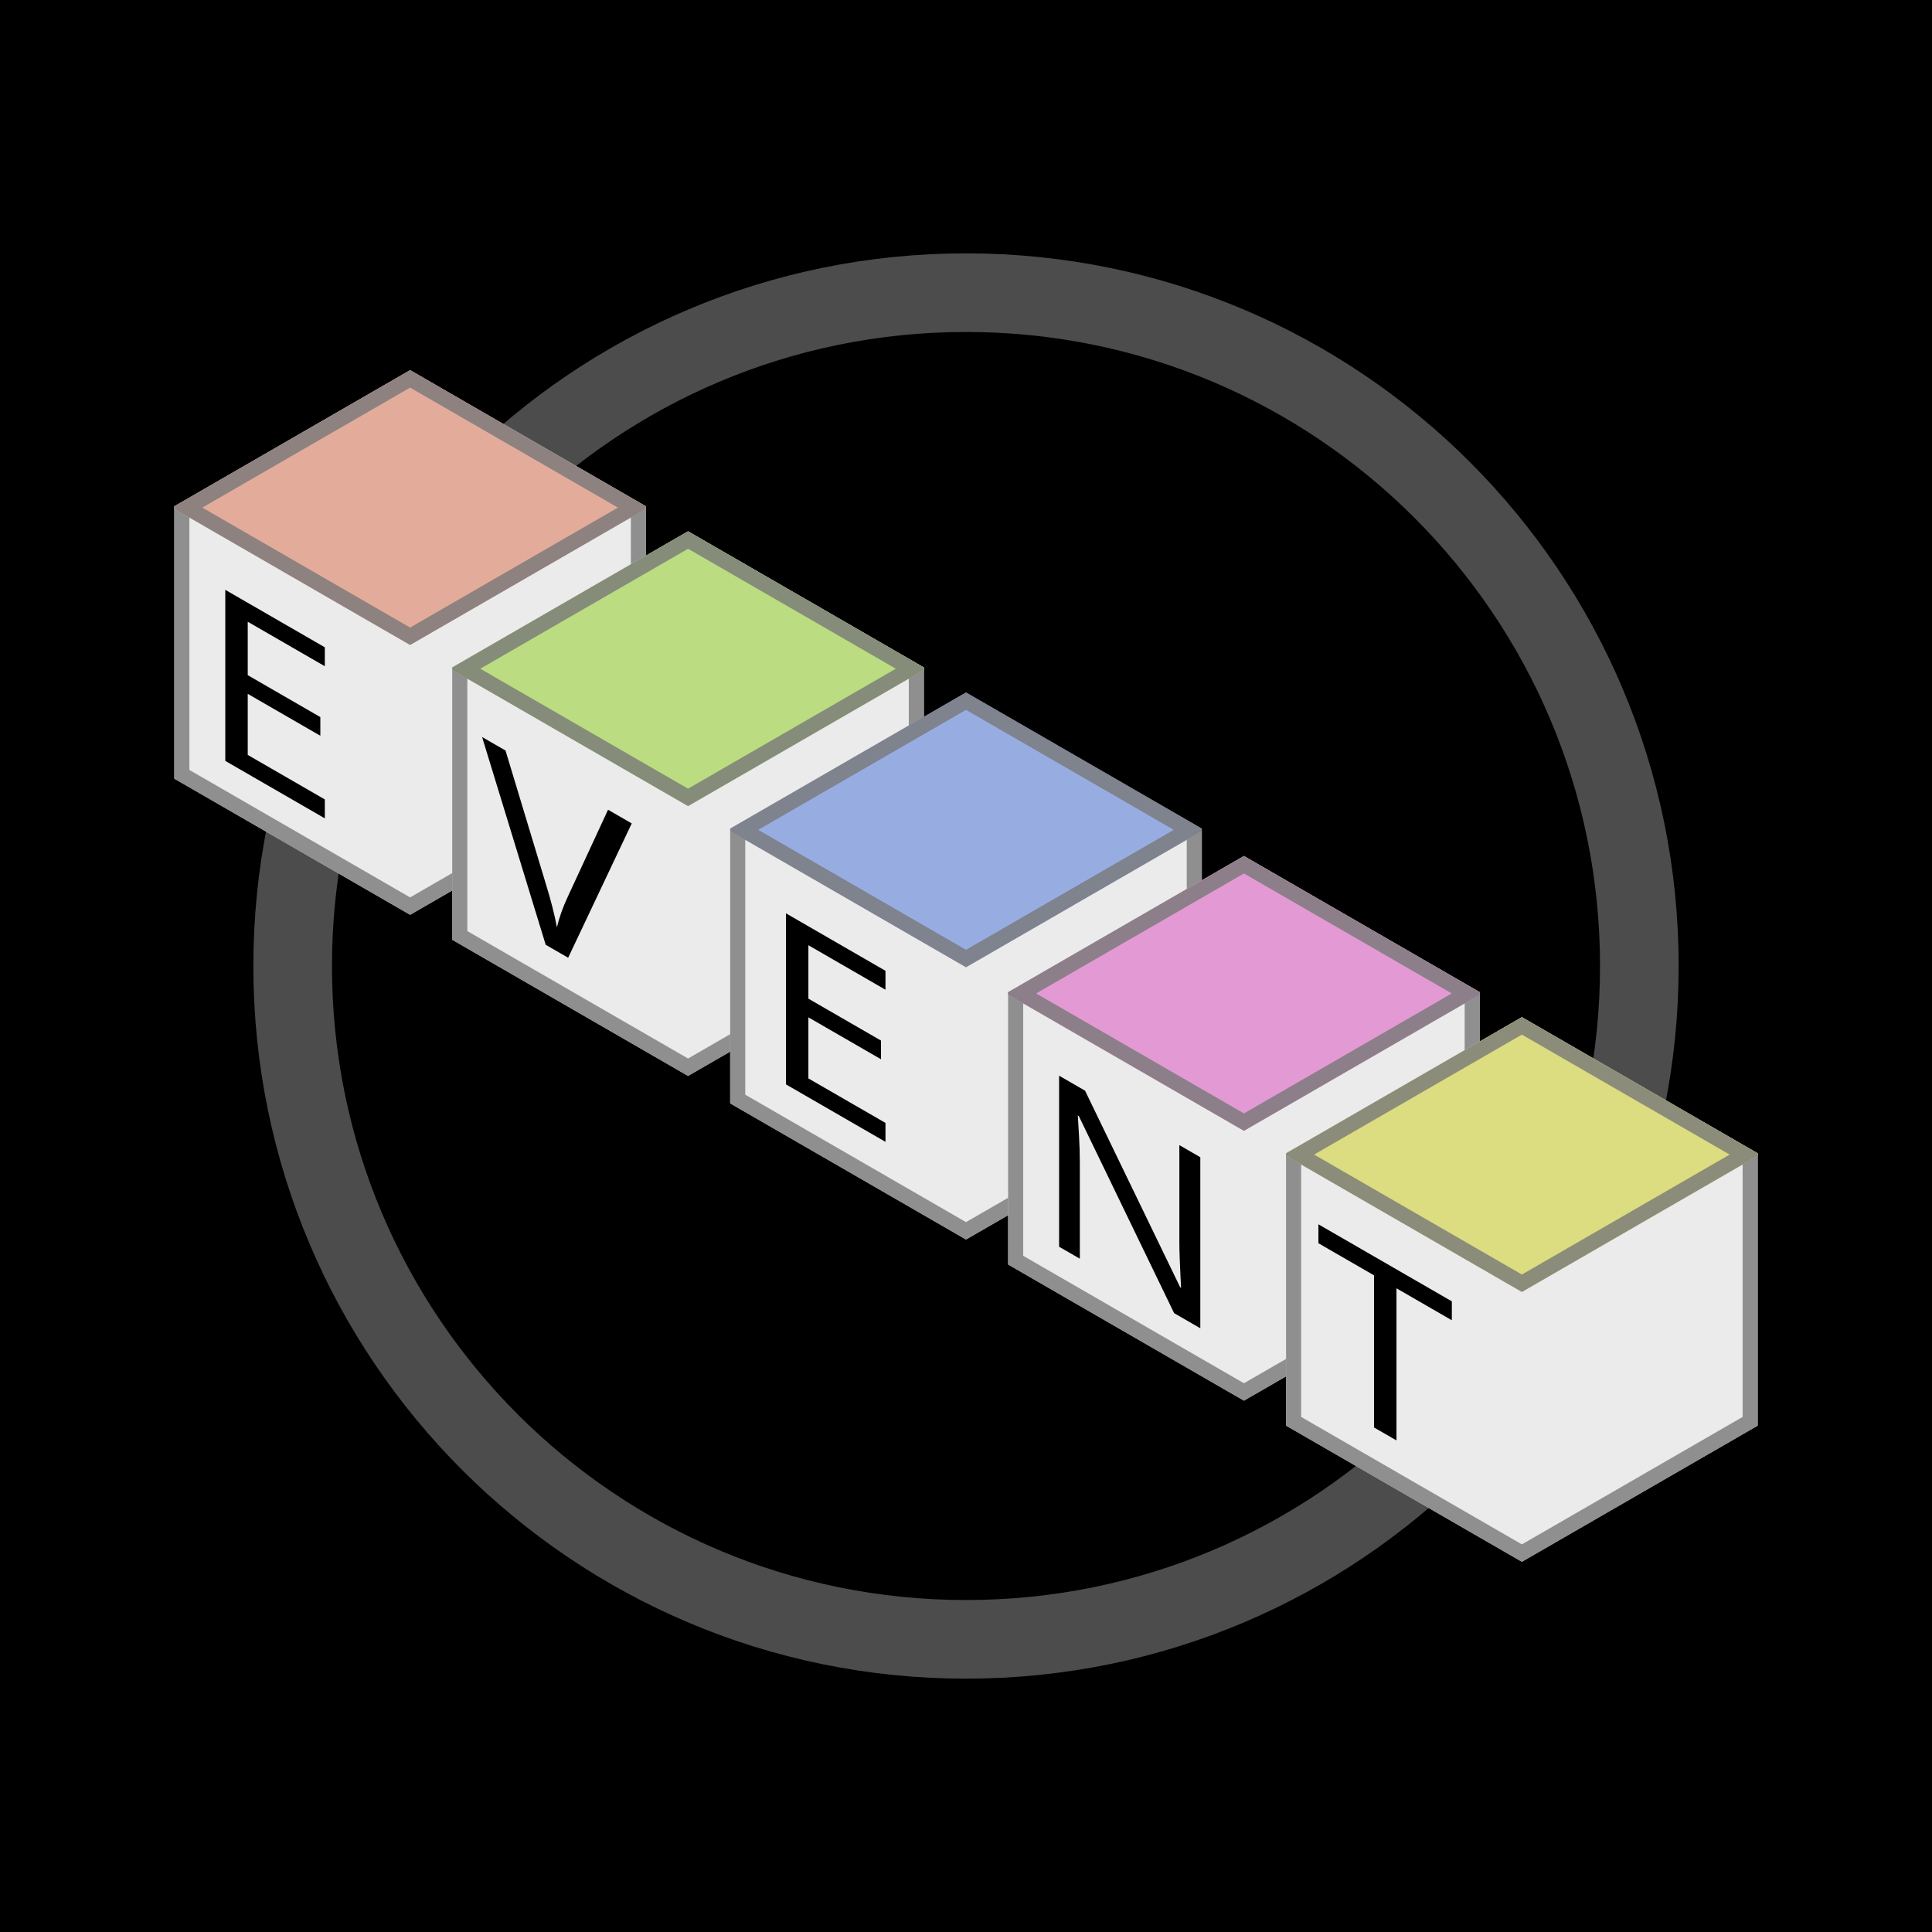
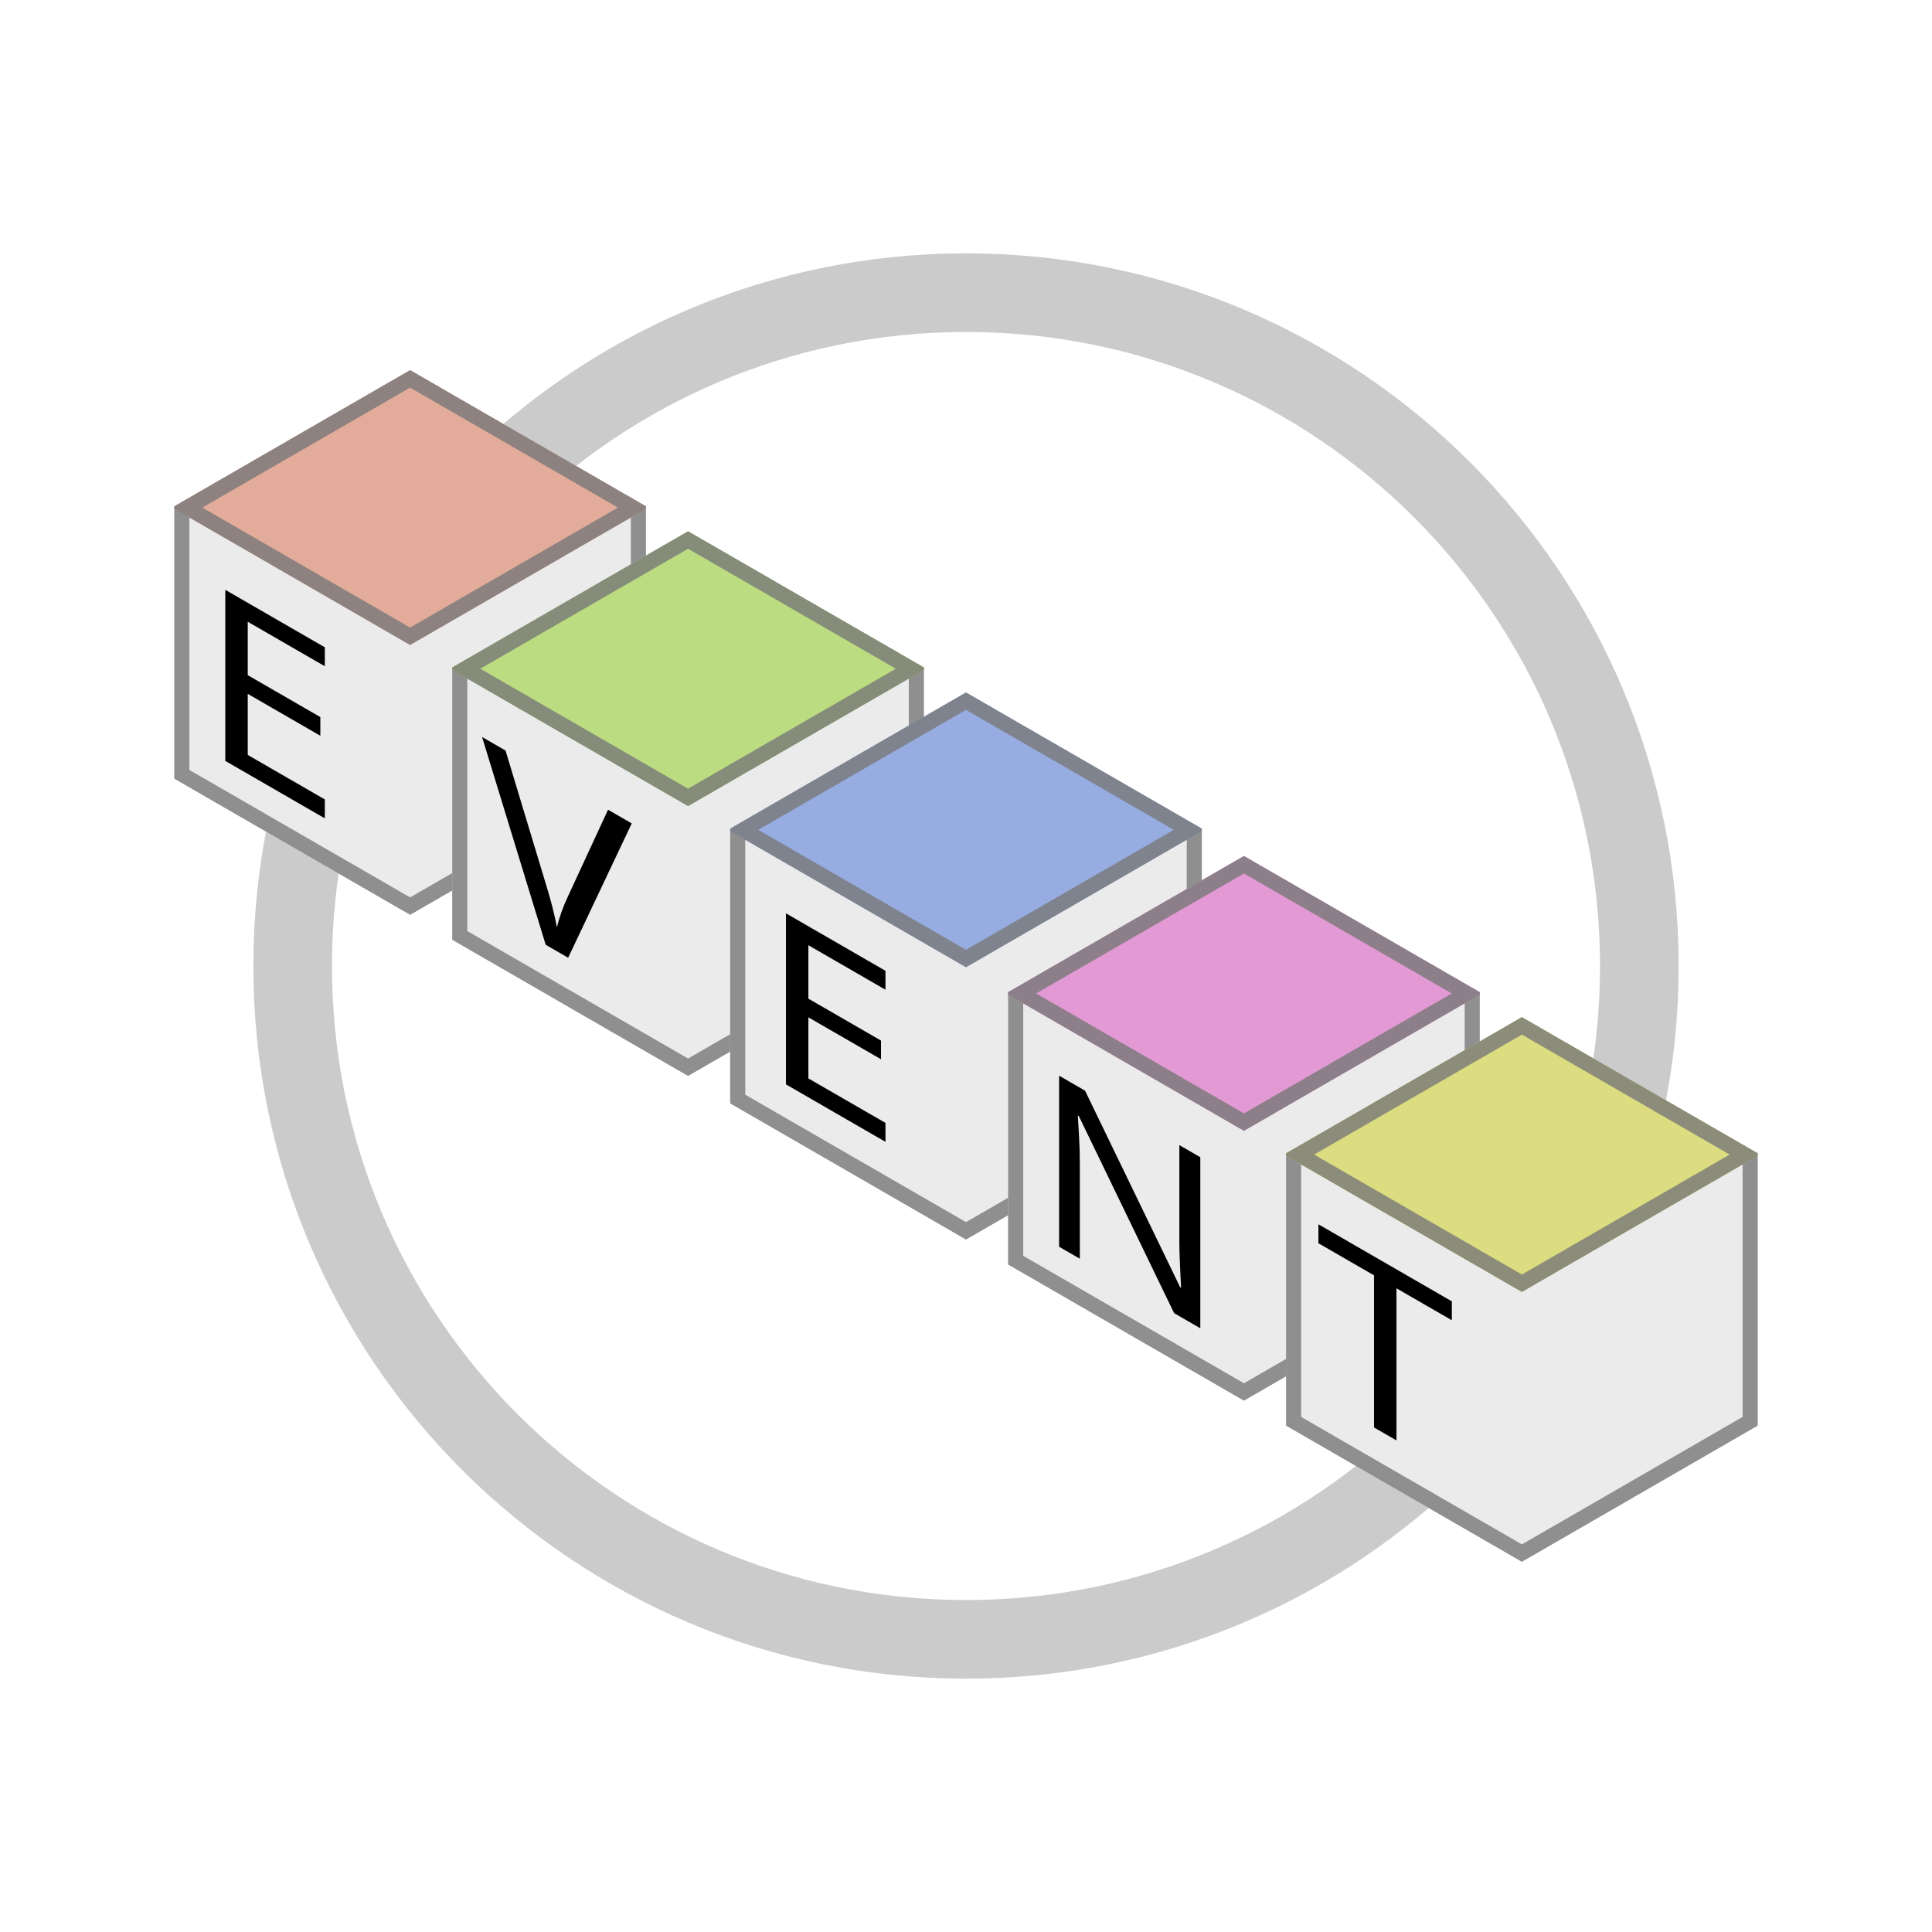
<svg xmlns="http://www.w3.org/2000/svg" width="100%" height="100%" viewBox="0 0 1024 1024" version="1.1" xml:space="preserve" style="fill-rule:evenodd;clip-rule:evenodd;stroke-linecap:round;stroke-linejoin:round;stroke-miterlimit:1.5;">
-   <g transform="matrix(1,0,0,1,79.1605,-30.6584)">
-     <rect x="-200.092" y="-96.813" width="1306.92" height="1234.96" />
-     <path d="M1106.83,-96.813L-200.092,-96.813L-200.092,1138.15L1106.83,1138.15L1106.83,-96.813ZM1104.75,-94.73L1104.75,1136.06C1104.75,1136.06 -198.008,1136.06 -198.008,1136.06C-198.008,1136.06 -198.008,-94.73 -198.008,-94.73L1104.75,-94.73Z" />
-   </g>
  <g transform="matrix(3.04845,0,0,3.04845,-62.7574,-669.975)">
    <circle cx="188.541" cy="387.73" r="117.071" style="fill:none;stroke:rgb(153,153,153);stroke-opacity:0.5;stroke-width:13.67px;" />
  </g>
  <g transform="matrix(0.838373,0,0,0.838373,-15.961,33.3491)">
    <g transform="matrix(0.321399,0,0,0.321399,62.633,176.6)">
      <path d="M671.074,54.955L1134.95,322.777L1134.95,858.421L671.074,1126.24L207.193,858.421L207.193,322.777L671.074,54.955Z" style="fill:rgb(235,235,235);" />
      <path d="M671.074,54.955L1134.95,322.777L1134.95,858.421L671.074,1126.24L207.193,858.421L207.193,322.777L671.074,54.955ZM671.074,89.238L1105.27,339.919C1105.27,339.919 1105.27,841.279 1105.27,841.279C1105.27,841.279 671.074,1091.96 671.074,1091.96C671.074,1091.96 236.883,841.279 236.883,841.279C236.883,841.279 236.883,339.919 236.883,339.919L671.074,89.238Z" style="fill:rgb(120,120,120);fill-opacity:0.8;" />
    </g>
    <g transform="matrix(0.321399,0,0,0.321399,62.633,176.6)">
      <path d="M671.074,54.955L1134.95,322.777L1134.95,327.636L671.074,595.458L207.193,327.636L207.193,322.777L671.074,54.955Z" style="fill:rgb(227,172,154);" />
      <path d="M671.074,54.955L1134.95,322.777L1134.95,327.636L671.074,595.458L207.193,327.636L207.193,322.777L671.074,54.955ZM262.365,325.207L671.074,561.175L1079.78,325.207L671.074,89.238L262.365,325.207Z" style="fill:rgb(120,120,120);fill-opacity:0.8;" />
    </g>
    <g transform="matrix(0.866025,0.5,-6.93889e-17,0.831744,-197.209,0.498235)">
      <text x="396.503px" y="280.954px" style="font-family:'HiraMaruPro-W4', 'Hiragino Maru Gothic Pro', sans-serif;font-size:182.101px;">E</text>
    </g>
  </g>
  <g transform="matrix(0.838373,0,0,0.838373,-135.482,118.75)">
    <g transform="matrix(0.321399,0,0,0.321399,380.911,176.6)">
      <path d="M671.074,54.955L1134.95,322.777L1134.95,858.421L671.074,1126.24L207.193,858.421L207.193,322.777L671.074,54.955Z" style="fill:rgb(235,235,235);" />
      <path d="M671.074,54.955L1134.95,322.777L1134.95,858.421L671.074,1126.24L207.193,858.421L207.193,322.777L671.074,54.955ZM671.074,89.238L1105.27,339.919C1105.27,339.919 1105.27,841.279 1105.27,841.279C1105.27,841.279 671.074,1091.96 671.074,1091.96C671.074,1091.96 236.883,841.279 236.883,841.279C236.883,841.279 236.883,339.919 236.883,339.919L671.074,89.238Z" style="fill:rgb(120,120,120);fill-opacity:0.8;" />
    </g>
    <g transform="matrix(0.321399,0,0,0.321399,380.911,176.6)">
      <path d="M671.074,54.955L1134.95,322.777L1134.95,327.636L671.074,595.458L207.193,327.636L207.193,322.777L671.074,54.955Z" style="fill:rgb(187,220,128);" />
      <path d="M671.074,54.955L1134.95,322.777L1134.95,327.636L671.074,595.458L207.193,327.636L207.193,322.777L671.074,54.955ZM262.365,325.207L671.074,561.175L1079.78,325.207L671.074,89.238L262.365,325.207Z" style="fill:rgb(120,120,120);fill-opacity:0.8;" />
    </g>
    <g transform="matrix(0.866025,0.5,-6.93889e-17,0.831744,122.992,0.498235)">
      <text x="396.503px" y="280.954px" style="font-family:'HiraMaruPro-W4', 'Hiragino Maru Gothic Pro', sans-serif;font-size:182.101px;">V</text>
    </g>
  </g>
  <g transform="matrix(0.838373,0,0,0.838373,-113.162,-38.6448)">
    <g transform="matrix(0.321399,0,0,0.321399,530.002,467.765)">
      <path d="M671.074,54.955L1134.95,322.777L1134.95,858.421L671.074,1126.24L207.193,858.421L207.193,322.777L671.074,54.955Z" style="fill:rgb(235,235,235);" />
      <path d="M671.074,54.955L1134.95,322.777L1134.95,858.421L671.074,1126.24L207.193,858.421L207.193,322.777L671.074,54.955ZM671.074,89.238L1105.27,339.919C1105.27,339.919 1105.27,841.279 1105.27,841.279C1105.27,841.279 671.074,1091.96 671.074,1091.96C671.074,1091.96 236.883,841.279 236.883,841.279C236.883,841.279 236.883,339.919 236.883,339.919L671.074,89.238Z" style="fill:rgb(120,120,120);fill-opacity:0.8;" />
    </g>
    <g transform="matrix(0.866025,0.5,-6.93889e-17,0.831744,273.179,290.883)">
      <text x="396.503px" y="280.954px" style="font-family:'HiraMaruPro-W4', 'Hiragino Maru Gothic Pro', sans-serif;font-size:182.101px;">E</text>
    </g>
    <g transform="matrix(0.321399,0,0,0.321399,530.002,466.203)">
      <path d="M671.074,54.955L1134.95,322.777L1134.95,327.636L671.074,595.458L207.193,327.636L207.193,322.777L671.074,54.955Z" style="fill:rgb(151,173,226);" />
      <path d="M671.074,54.955L1134.95,322.777L1134.95,327.636L671.074,595.458L207.193,327.636L207.193,322.777L671.074,54.955ZM262.365,325.207L671.074,561.175L1079.78,325.207L671.074,89.238L262.365,325.207Z" style="fill:rgb(120,120,120);fill-opacity:0.8;" />
    </g>
  </g>
  <g transform="matrix(0.838373,0,0,0.838373,425.982,290.861)">
    <g transform="matrix(0.321399,0,0,0.321399,62.633,176.6)">
      <path d="M671.074,54.955L1134.95,322.777L1134.95,858.421L671.074,1126.24L207.193,858.421L207.193,322.777L671.074,54.955Z" style="fill:rgb(235,235,235);" />
      <path d="M671.074,54.955L1134.95,322.777L1134.95,858.421L671.074,1126.24L207.193,858.421L207.193,322.777L671.074,54.955ZM671.074,89.238C671.074,89.238 1027.55,295.048 1105.27,339.919C1105.27,339.919 1105.27,841.279 1105.27,841.279C1105.27,841.279 671.074,1091.96 671.074,1091.96C671.074,1091.96 236.883,841.279 236.883,841.279C236.883,841.279 236.883,339.919 236.883,339.919L671.074,89.238Z" style="fill:rgb(120,120,120);fill-opacity:0.8;" />
    </g>
    <g transform="matrix(0.321399,0,0,0.321399,62.633,176.6)">
      <path d="M671.074,54.955L1134.95,322.777L1134.95,327.636L671.074,595.458L207.193,327.636L207.193,322.777L671.074,54.955Z" style="fill:rgb(227,154,212);" />
      <path d="M671.074,54.955L1134.95,322.777L1134.95,327.636L671.074,595.458L207.193,327.636L207.193,322.777L671.074,54.955ZM262.365,325.207L671.074,561.175L1079.78,325.207L671.074,89.238L262.365,325.207Z" style="fill:rgb(120,120,120);fill-opacity:0.8;" />
    </g>
    <g transform="matrix(0.866025,0.5,-6.93889e-17,0.831744,-197.209,0.498235)">
      <text x="396.503px" y="280.954px" style="font-family:'HiraMaruPro-W4', 'Hiragino Maru Gothic Pro', sans-serif;font-size:182.101px;">N</text>
    </g>
  </g>
  <g transform="matrix(0.838373,0,0,0.838373,306.461,376.262)">
    <g transform="matrix(0.321399,0,0,0.321399,380.911,176.6)">
      <path d="M671.074,54.955L1134.95,322.777L1134.95,858.421L671.074,1126.24L207.193,858.421L207.193,322.777L671.074,54.955Z" style="fill:rgb(235,235,235);" />
      <path d="M671.074,54.955L1134.95,322.777L1134.95,858.421L671.074,1126.24L207.193,858.421L207.193,322.777L671.074,54.955ZM671.074,89.238L1105.27,339.919C1105.27,339.919 1105.27,841.279 1105.27,841.279C1105.27,841.279 671.074,1091.96 671.074,1091.96C671.074,1091.96 236.883,841.279 236.883,841.279C236.883,841.279 236.883,339.919 236.883,339.919L671.074,89.238Z" style="fill:rgb(120,120,120);fill-opacity:0.8;" />
    </g>
    <g transform="matrix(0.321399,0,0,0.321399,380.911,176.6)">
      <path d="M671.074,54.955L1134.95,322.777L1134.95,327.636L671.074,595.458L207.193,327.636L207.193,322.777L671.074,54.955Z" style="fill:rgb(220,220,128);" />
      <path d="M671.074,54.955L1134.95,322.777L1134.95,327.636L671.074,595.458L207.193,327.636L207.193,322.777L671.074,54.955ZM262.365,325.207L671.074,561.175L1079.78,325.207L671.074,89.238L262.365,325.207Z" style="fill:rgb(120,120,120);fill-opacity:0.8;" />
    </g>
    <g transform="matrix(0.866025,0.5,-6.93889e-17,0.831744,122.992,0.498235)">
      <text x="396.503px" y="280.954px" style="font-family:'HiraMaruPro-W4', 'Hiragino Maru Gothic Pro', sans-serif;font-size:182.101px;">T</text>
    </g>
  </g>
</svg>
